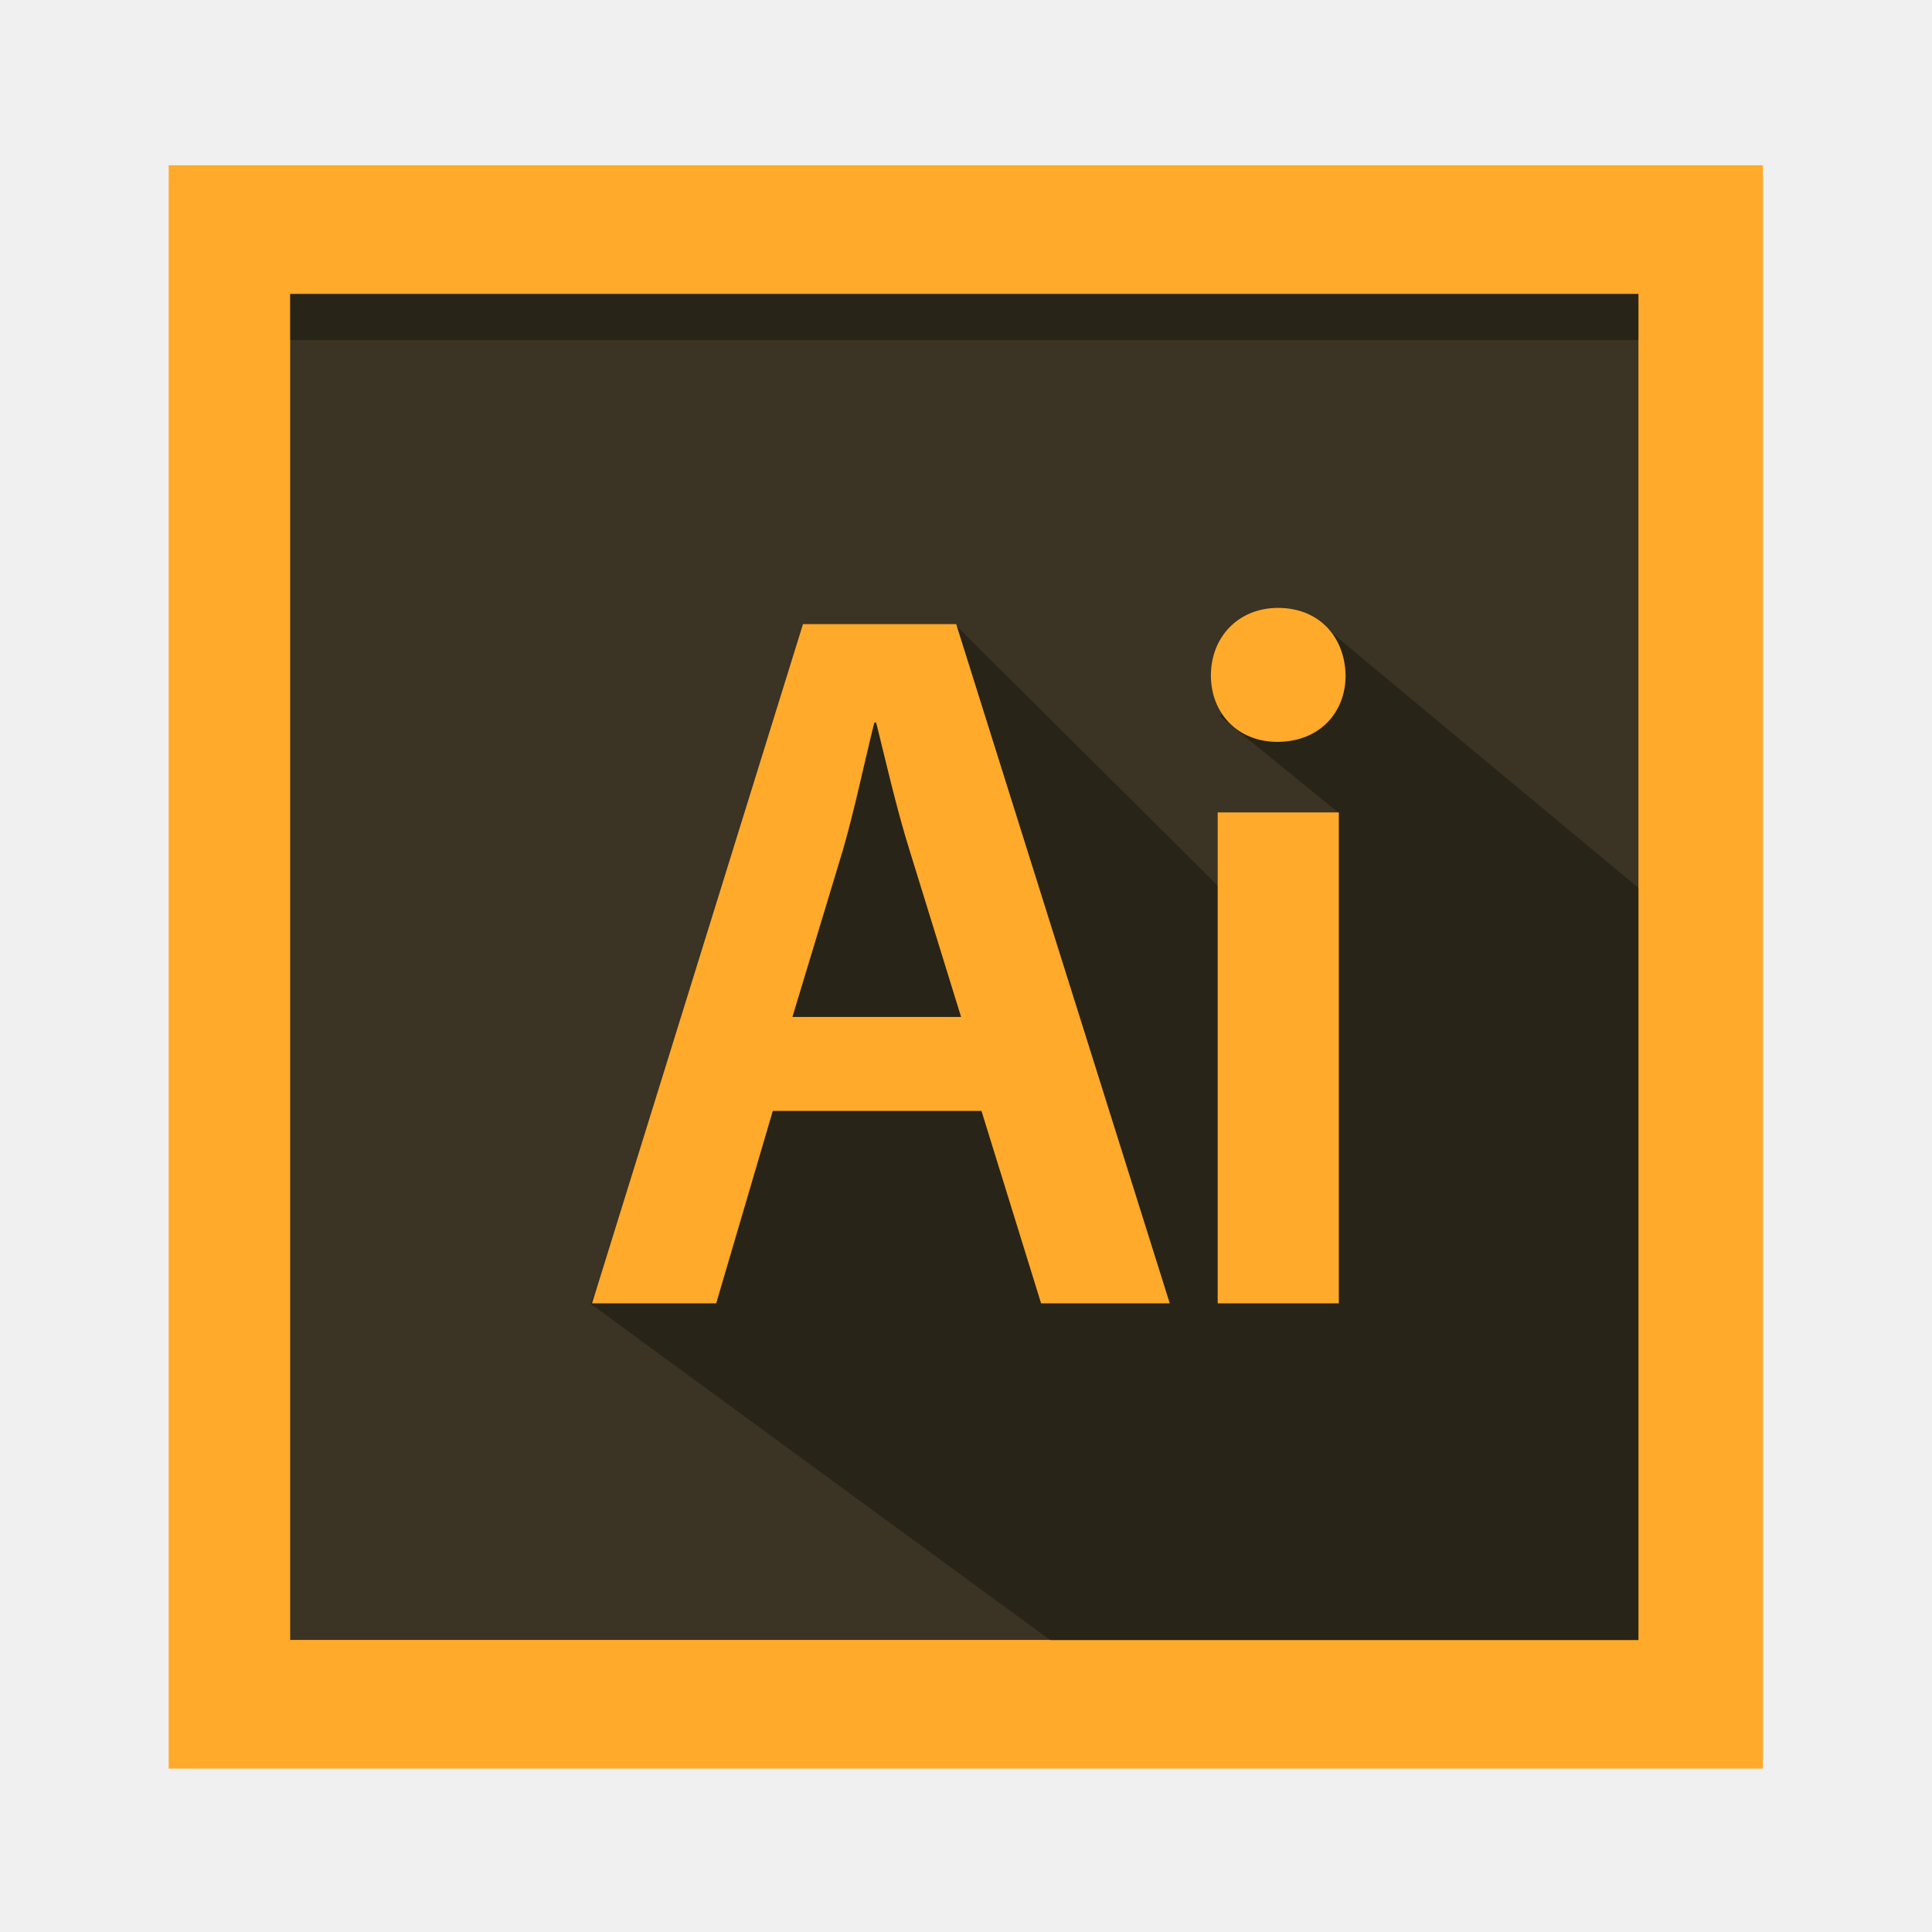
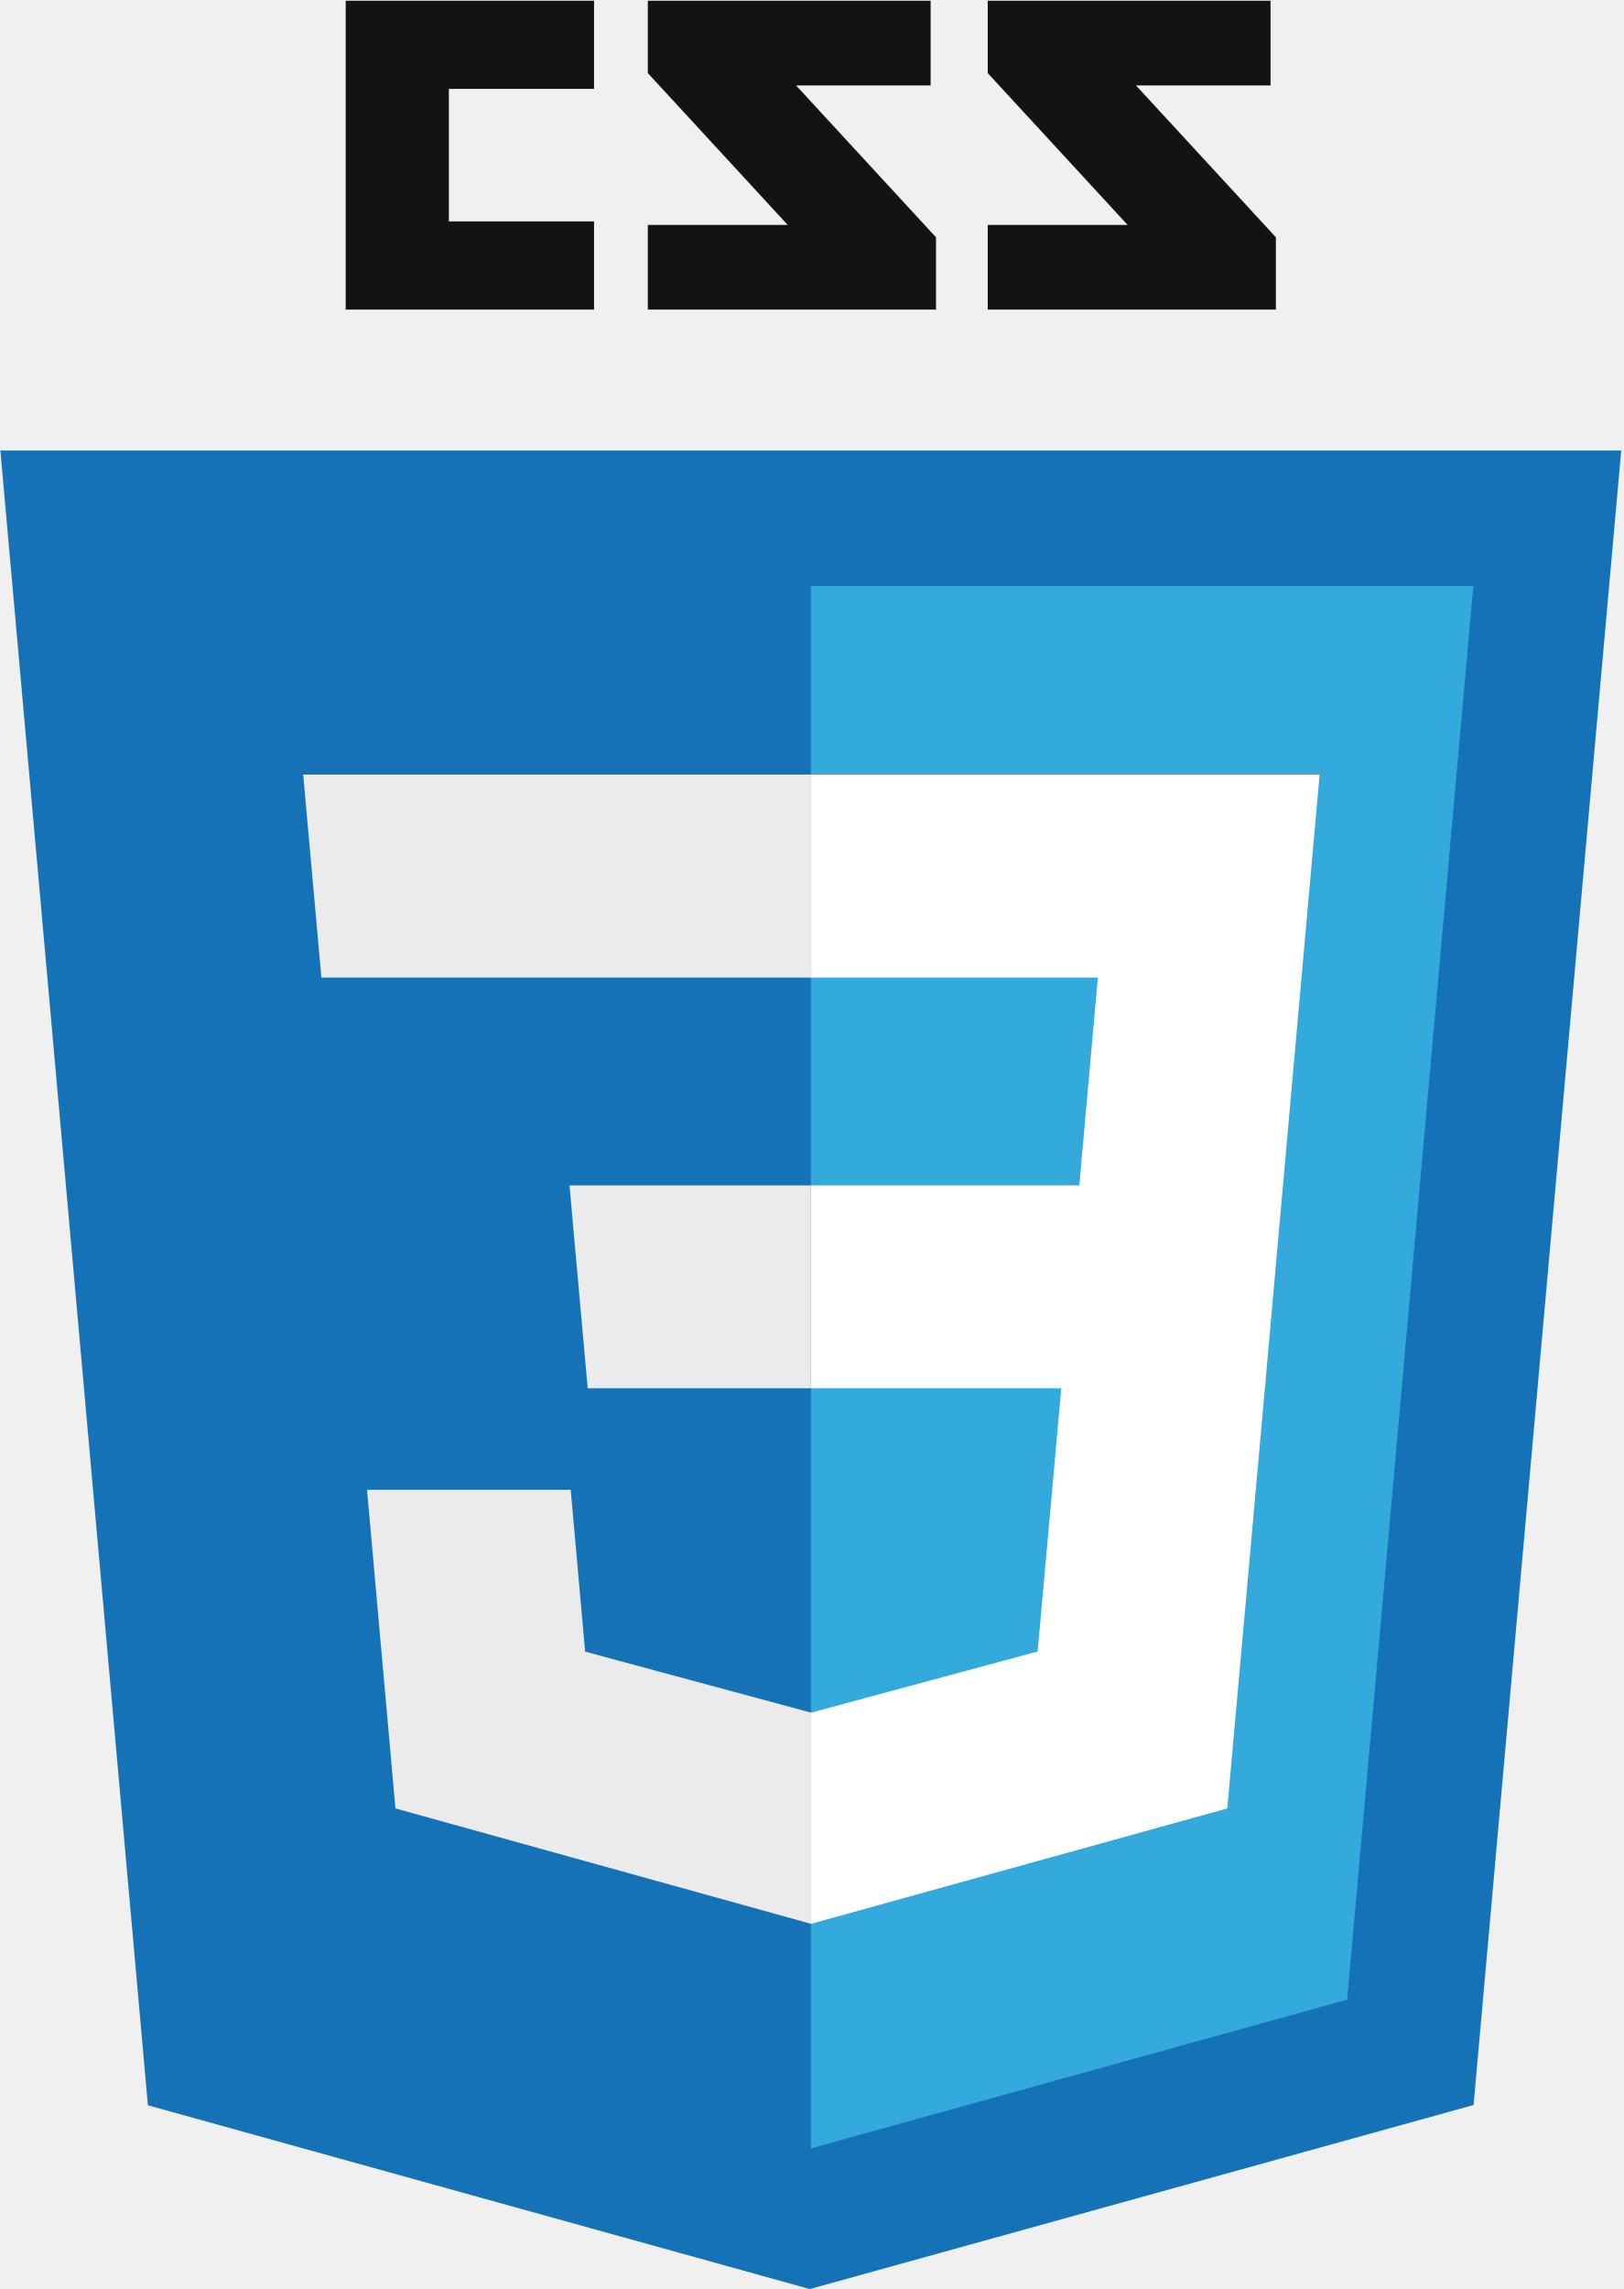
- <svg xmlns="http://www.w3.org/2000/svg" version="1.1" id="レイヤー_1" x="0px" y="0px" viewBox="0 0 512 512" style="enable-background:new 0 0 512 512;" xml:space="preserve">
-   <style type="text/css">
- 	.st0{fill:#FFAA2B;}
- 	.st1{fill:#3B3323;}
- 	.st2{opacity:0.302;}
- </style>
-   <g id="レイヤー_8">
-     <g>
-       <g id="Frame_2_">
-         <g>
-           <rect x="44.7" y="43.8" class="st0" width="422.5" height="424.9" />
-         </g>
-       </g>
-       <g id="Background_2_">
-         <g>
-           <rect x="76.9" y="77.9" class="st1" width="357.3" height="356.7" />
-         </g>
-       </g>
-       <g id="Shadow2_2_" class="st2">
-         <g>
-           <path d="M347,162.7c0.8,0.6-23.7,27.1-23.7,27.1l31.7,25.8l-29.1,22.3L253,165.4l-34.7,8.7l-22,72.6l-39.8,98.8l121.9,89.2      h155.8V235.3C434.2,235.3,346.2,162.2,347,162.7z" />
-         </g>
-       </g>
-       <g id="Shadow_1_" class="st2">
-         <g>
-           <rect x="76.9" y="77.9" width="357.3" height="12.2" />
-         </g>
-       </g>
-       <g id="Ai_1_">
-         <g>
-           <path class="st0" d="M204.8,294.4l-15,51h-32.9l55.9-180h40.6l56.6,180h-34.1l-15.8-51H204.8z M254.7,269.5L241,225.2      c-3.4-10.9-6.2-23.2-8.8-33.7h-0.5c-2.6,10.4-5.2,23-8.3,33.7L210,269.5H254.7z" />
-           <path class="st0" d="M356.6,179c0,9.9-7,17.6-18.1,17.6c-10.6,0-17.6-7.7-17.6-17.6c0-10.1,7.2-17.9,17.8-17.9      C349.6,161.1,356.4,168.8,356.6,179z M322.7,345.4V215.3h32.1v130.1L322.7,345.4L322.7,345.4z" />
-         </g>
+ <svg xmlns="http://www.w3.org/2000/svg" width="298px" height="420px" viewBox="0 0 298 420" version="1.1">
+   <description>Created with Sketch (http://www.bohemiancoding.com/sketch)</description>
+   <defs />
+   <g id="Page 1" stroke="none" stroke-width="1" fill="none" fill-rule="evenodd">
+     <g id="Layer_1">
+       <path d="M233.164,15.681 L208.476,15.681 L234.15,43.54 L234.15,56.801 L181.268,56.801 L181.268,41.275 L206.937,41.275 L181.268,13.415 L181.268,0.135 L233.164,0.135 L233.164,15.681 L233.164,15.681 Z M170.786,15.681 L146.098,15.681 L171.771,43.54 L171.771,56.801 L118.889,56.801 L118.889,41.275 L144.561,41.275 L118.889,13.415 L118.889,0.135 L170.786,0.135 L170.786,15.681 L170.786,15.681 Z M109.018,16.312 L82.378,16.312 L82.378,40.625 L109.018,40.625 L109.018,56.801 L63.444,56.801 L63.444,0.135 L109.018,0.135 L109.018,16.312 L109.018,16.312 Z M109.018,16.312" id="Shape" fill="#131313" />
+       <path d="M27.142,386.29 L0.071,82.67 L297.521,82.67 L270.425,386.241 L148.614,420.011 L27.142,386.29 Z M27.142,386.29" id="Shape" fill="#1572B6" />
+       <path d="M148.798,394.199 L247.225,366.911 L270.382,107.496 L148.798,107.496 L148.798,394.199 Z M148.798,394.199" id="Shape" fill="#33A9DC" />
+       <g id="Group" transform="translate(55, 142)">
+         <path d="M93.797,75.496 L143.072,75.496 L146.475,37.364 L93.797,37.364 L93.797,0.125 L93.926,0.125 L187.172,0.125 L186.279,10.116 L177.127,112.732 L93.797,112.732 L93.797,75.496 Z M93.797,75.496" id="Shape" fill="#FFFFFF" />
+         <path d="M94.02,172.204 L93.857,172.25 L52.385,161.051 L49.733,131.353 L29.582,131.353 L12.354,131.353 L17.57,189.82 L93.848,210.996 L94.02,210.948 L94.02,172.204 Z M94.02,172.204" id="Shape" fill="#EBEBEB" />
+         <path d="M139.907,111.156 L135.423,161.026 L93.891,172.236 L93.891,210.978 L170.23,189.82 L170.79,183.53 L177.268,111.156 L139.907,111.156 Z M139.907,111.156" id="Shape" fill="#FFFFFF" />
+         <path d="M93.926,0.125 L93.926,23.253 L93.926,37.272 L93.926,37.364 L4.098,37.364 L3.979,37.364 L3.232,28.994 L1.535,10.116 L0.645,0.125 L93.926,0.125 Z M93.926,0.125" id="Shape" fill="#EBEBEB" />
+         <path d="M93.797,75.5 L93.797,98.629 L93.797,112.646 L93.797,112.738 L52.969,112.738 L52.85,112.738 L52.104,104.369 L50.406,85.491 L49.516,75.5 L93.797,75.5 Z M93.797,75.5" id="Shape" fill="#EBEBEB" />
      </g>
    </g>
  </g>
</svg>
